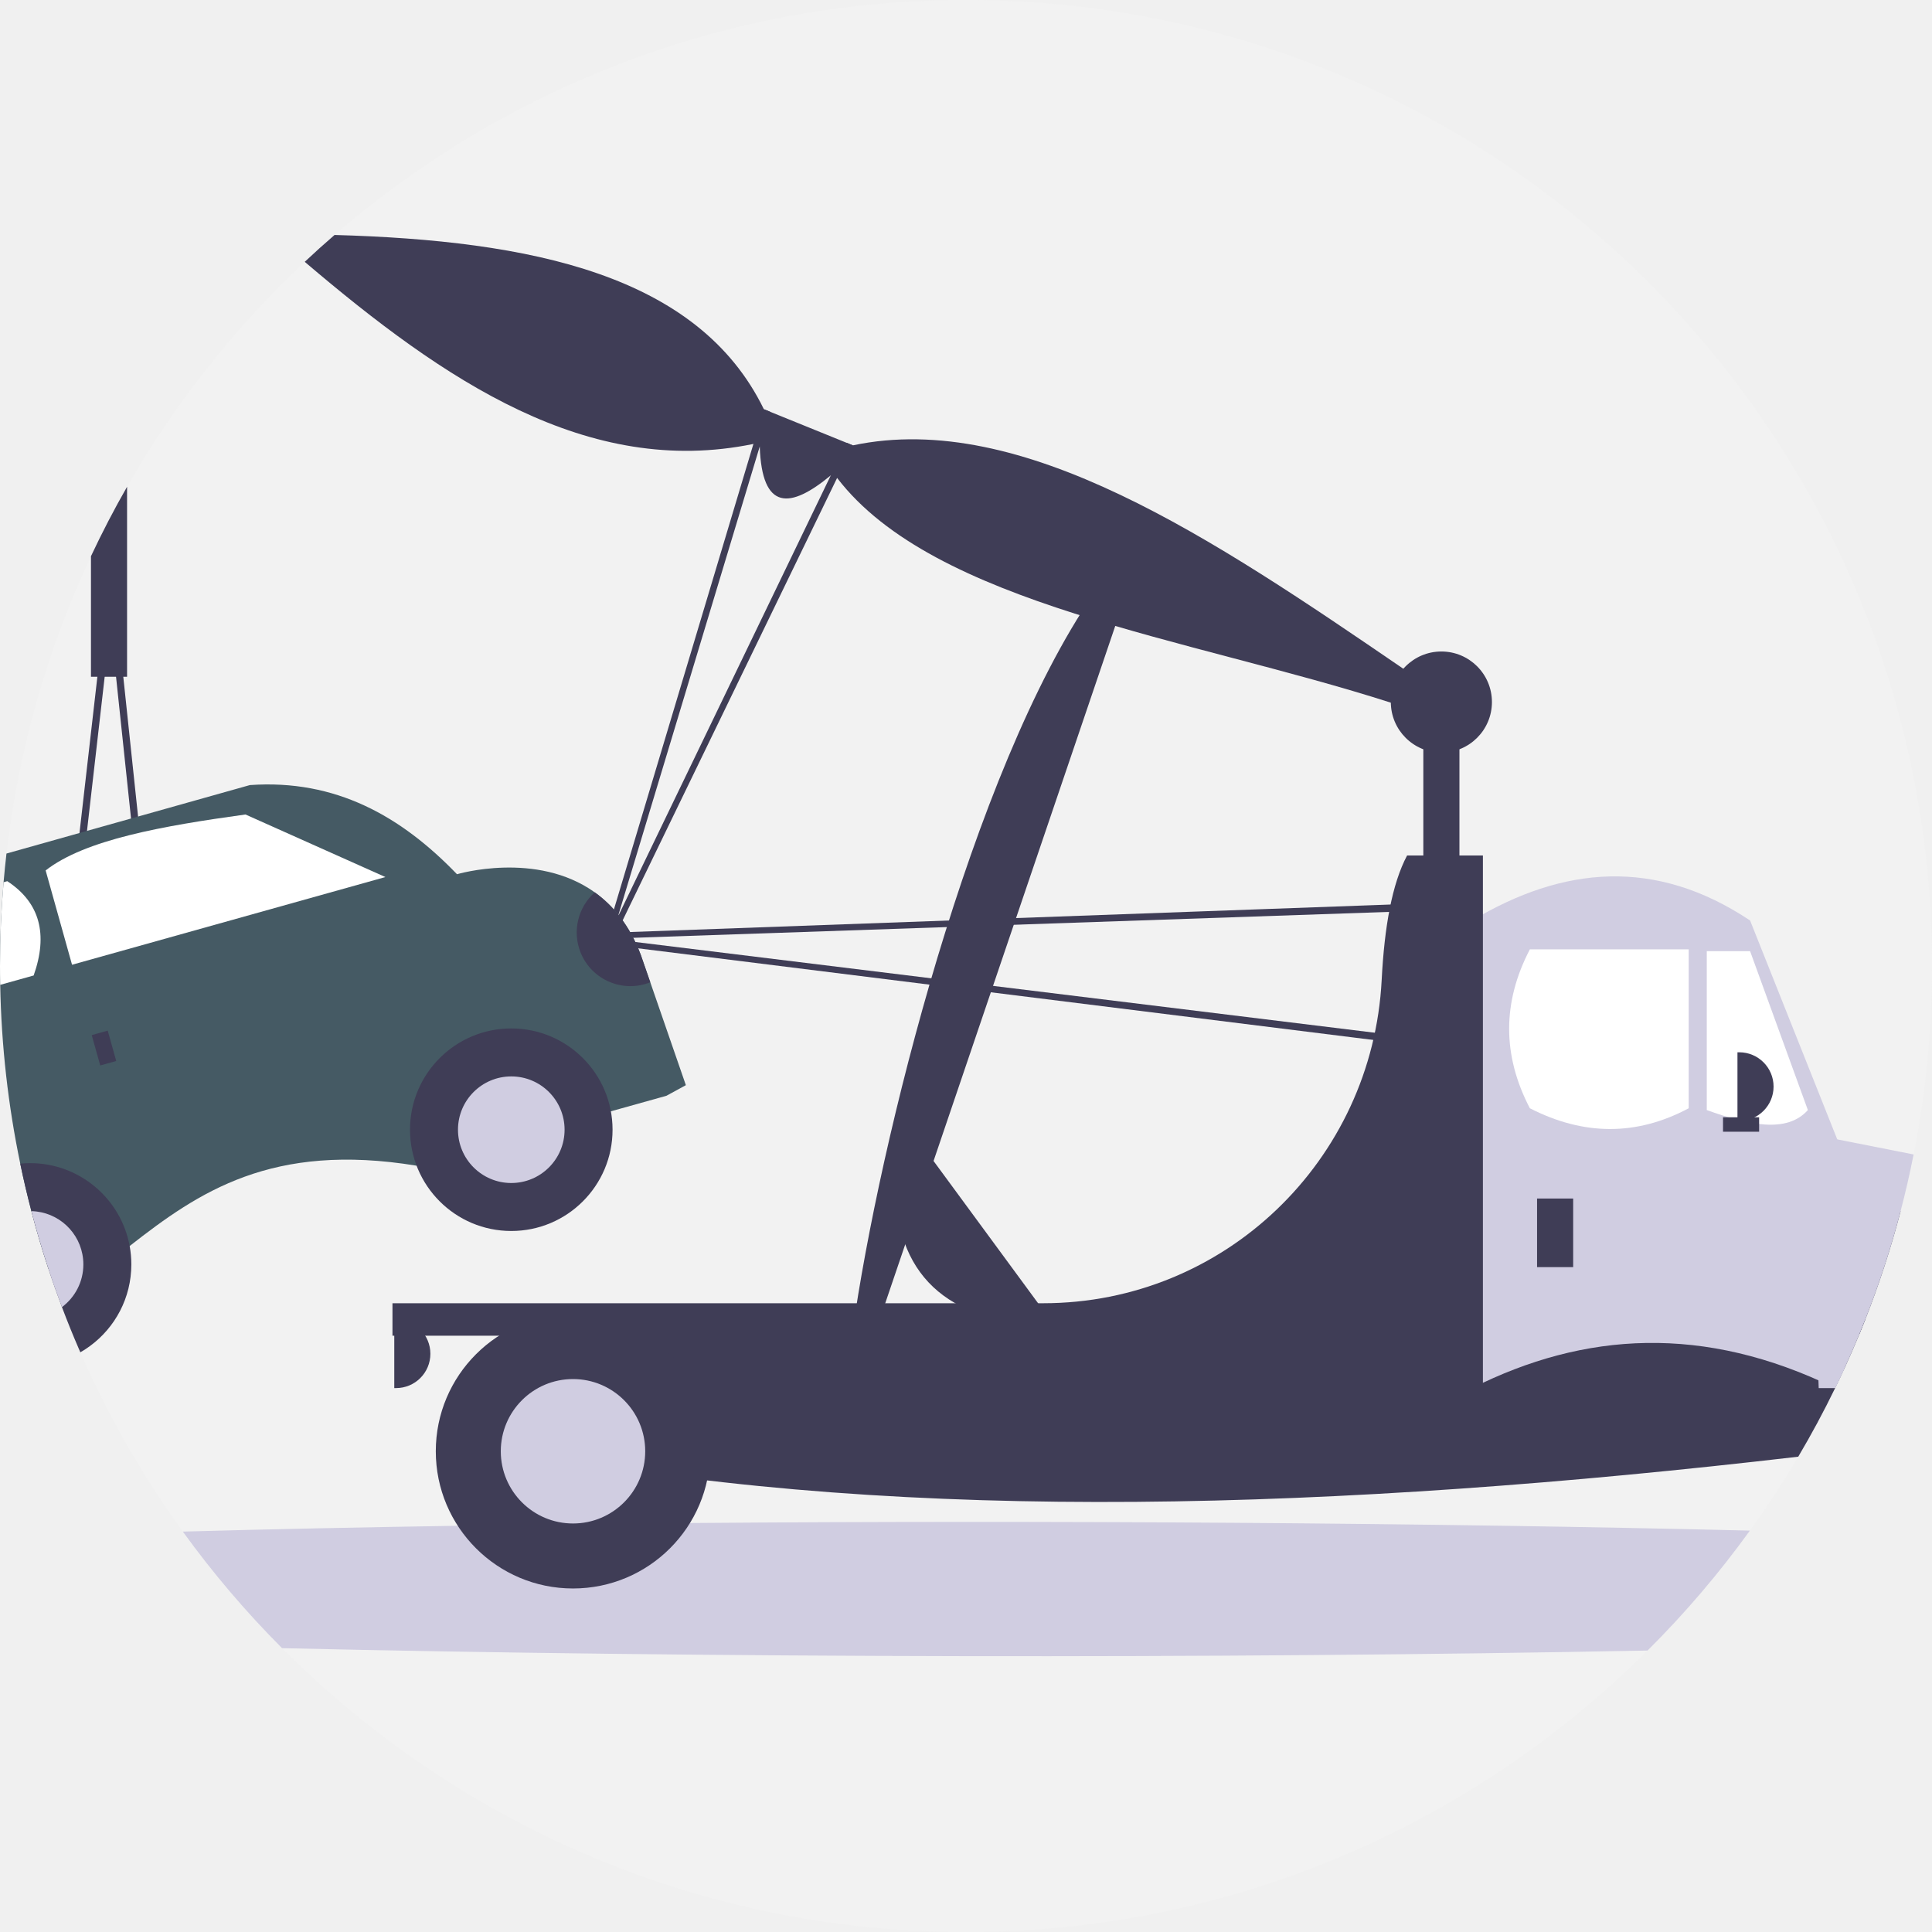
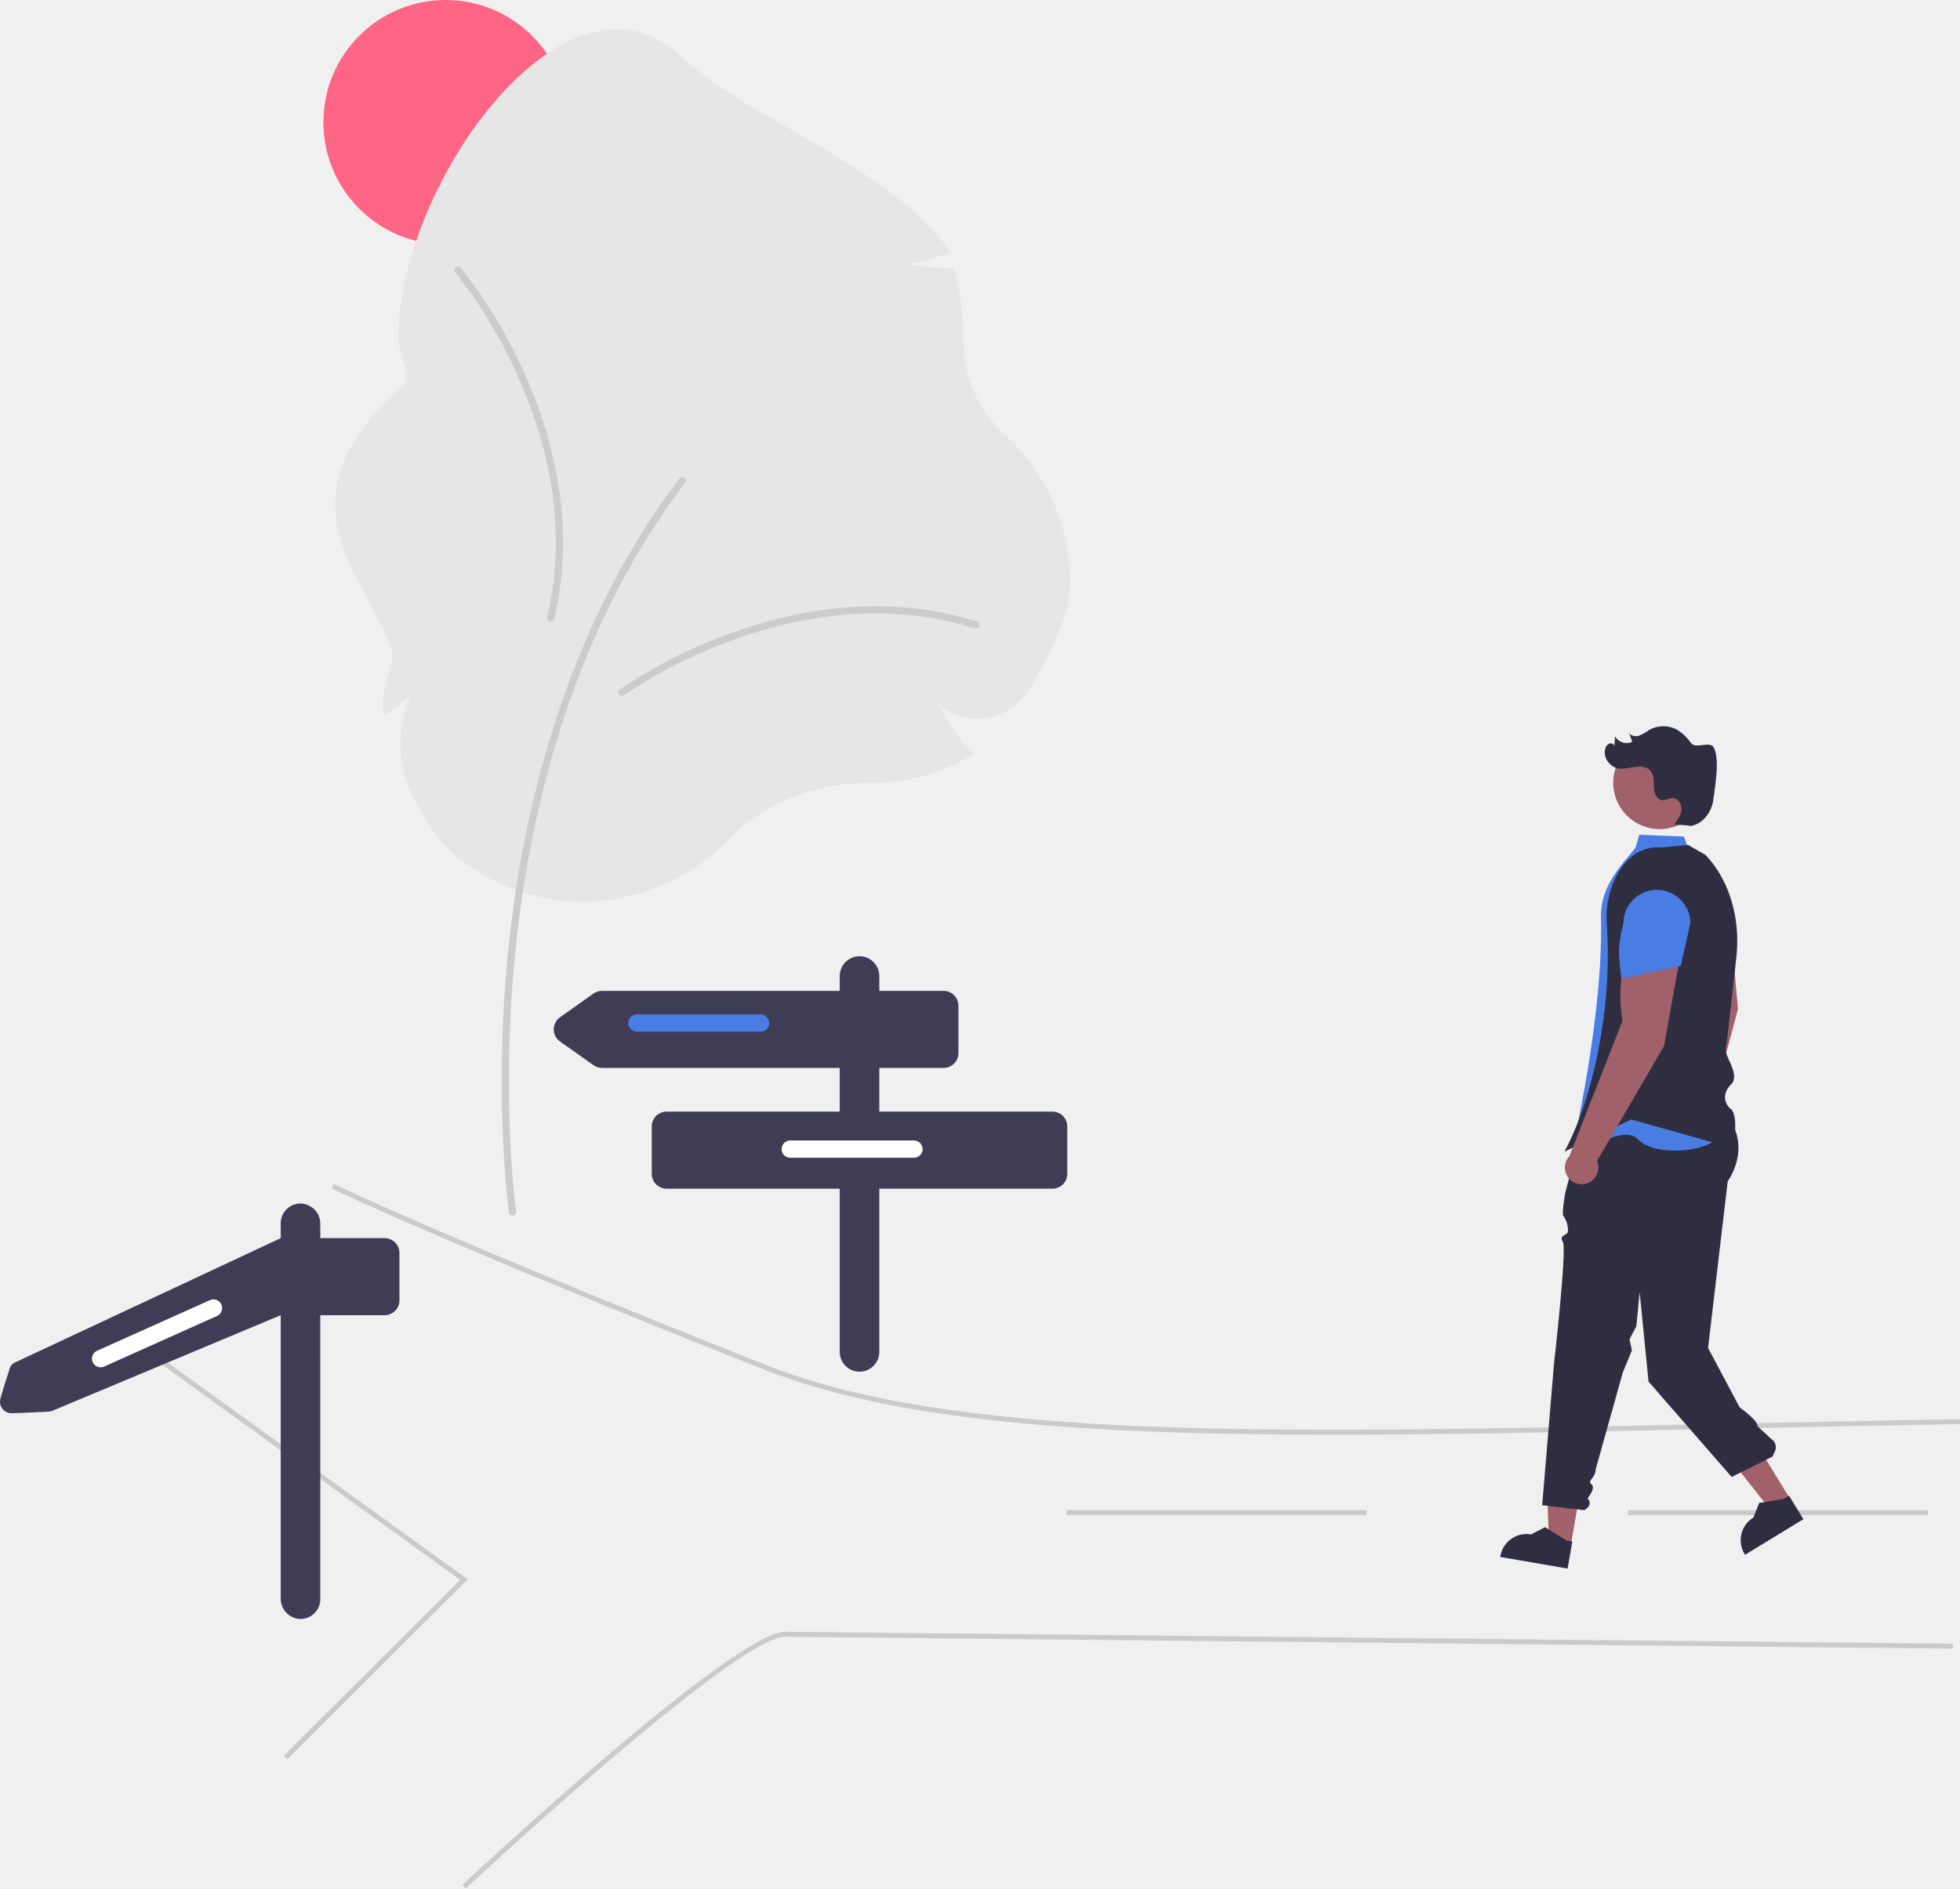
- <svg xmlns="http://www.w3.org/2000/svg" width="648" height="648" viewBox="0 0 648 648">
-   <path d="M648,324c0,21.63-2.12,42.77-6.17,63.21-1.26,6.41-2.72,12.75-4.36,19.02-3.24,12.42-7.21,24.54-11.85,36.33-.63,1.62-1.28,3.23-1.95,4.84-1.65,4.01-3.38,7.98-5.19,11.9-.96,2.1-1.95,4.19-2.97,6.27-3.81,7.85-7.94,15.53-12.37,23.01-5.03,8.52-10.44,16.8-16.22,24.79-10.34,14.34-21.83,27.8-34.33,40.23-58.59,58.35-139.38,94.4-228.59,94.4-89.62,0-170.75-36.39-229.4-95.2-12.09-12.12-23.23-25.19-33.28-39.1-11.59-16.01-21.75-33.13-30.29-51.17-1.41-2.96-2.77-5.95-4.08-8.96-.17-.37-.32-.73-.48-1.1-2.01-4.63-3.9-9.32-5.69-14.06-1.6-4.24-3.12-8.53-4.54-12.86-2.1-6.36-4.01-12.8-5.71-19.33-1.38-5.26-2.63-10.58-3.74-15.94C2.75,370.87,.45,350.83,.07,330.32c-.05-2.1-.07-4.21-.07-6.32,0-9.47,.41-18.84,1.2-28.1,.28-3.22,.6-6.43,.97-9.62,4.09-35.28,13.85-68.83,28.34-99.72,3.73-7.95,7.77-15.72,12.11-23.3,16.06-28.05,36.19-53.47,59.59-75.44,3.27-3.08,6.6-6.08,10-9.01C169,29.7,243.03,0,324,0c178.94,0,324,145.06,324,324Z" fill="#f2f2f2" />
-   <rect x="477.39" y="233.047" width="12.11" height="85.984" fill="#3f3d56" />
-   <path d="M489.53,231.96l-.44,1.09-4.12,10.13-7.58-3.08-10.9-4.42c-67.651-21.715-153.151-32.826-185.72-75.38l-2.12-.86c-13.629,11.308-23.093,11.969-23.83-9.68l-2.12-.86c-55.585,11.429-103.655-21.206-150.49-61.08,3.27-3.08,6.6-6.08,10-9.01,65.845,1.846,121.995,13.27,143.99,58.44l2.13,.87,25.59,10.38,2.14,.87c56.843-11.987,120.704,31.221,184.63,74.94l18.84,7.65Z" fill="#3f3d56" />
-   <path d="M586.92,513.37c-10.34,14.34-21.83,27.8-34.33,40.23-144.05,2.81-317.64,2.46-457.99-.8-12.09-12.12-23.23-25.19-33.28-39.1,29.15-.81,60.11-1.45,92.22-1.95,12.71-.21,25.61-.38,38.65-.54,12.95-.14,26.04-.27,39.23-.38h.01c119.85-.97,248.05-.08,355.49,2.54Z" fill="#d0cde1" />
-   <path d="M637.47,406.23c-3.24,12.42-7.21,24.54-11.85,36.33-.63,1.62-1.28,3.23-1.95,4.84h-15.49v-41.17h29.29Z" fill="#3f3d56" />
-   <path d="M625.62,442.56c-.63,1.62-1.28,3.23-1.95,4.84-1.65,4.01-3.38,7.98-5.19,11.9-.96,2.1-1.95,4.19-2.97,6.27-3.81,7.85-7.94,15.53-12.37,23.01-154.78,18.034-298.022,22.356-418.82,0v-46.02h441.3Z" fill="#3f3d56" />
-   <path d="M618.48,387.84v71.46c-.96,2.1-1.95,4.19-2.97,6.27-43.96-21.463-84.148-18.903-121.77,0v-156.83c30.456-18.208,61.437-21.205,93.25,0l29.23,73.41,2.26,5.69Z" fill="#d0cde1" />
-   <path d="M513.115,318.426h53.286l0,53.286c-17.569,9.385-35.335,9.185-53.286,0-9.256-17.762-9.256-35.524,0-53.286Z" fill="#fff" />
-   <path d="M606.366,372.318c-7.003,7.884-19.845,5.062-33.909,0l-0-53.286h14.533l19.376,53.286Z" fill="#fff" />
-   <rect x="515.537" y="401.988" width="12.11" height="23.01" fill="#3f3d56" />
-   <path d="M582.751,352.941h.606c6.354,0,11.505,5.151,11.505,11.505v0h0c0,6.354-5.151,11.505-11.505,11.505h-.606v-23.01h0Z" fill="#3f3d56" />
-   <path d="M132.241,442.558h.606c6.354,0,11.505,5.151,11.505,11.505v0h0c0,6.354-5.151,11.505-11.505,11.505h-.606v-23.01h0Z" fill="#3f3d56" />
-   <path d="M641.83,387.21c-1.26,6.41-2.72,12.75-4.36,19.02-3.24,12.42-7.21,24.54-11.85,36.33-.63,1.62-1.28,3.23-1.95,4.84-1.65,4.01-3.38,7.98-5.19,11.9-.96,2.1-1.95,4.19-2.97,6.27h-5.51l-.65-18.17-.17-4.84-1-28.19-1.21-34.04,9.25,1.82,25.61,5.06Z" fill="#d0cde1" />
-   <circle cx="192.188" cy="486.762" r="46.02" fill="#3f3d56" />
-   <circle cx="192.188" cy="486.762" r="24.221" fill="#d0cde1" />
-   <path d="M497.372,437.109h-0v-150.17h-25.432c-5.046,9.51-7.608,23.972-8.52,41.723-3.118,60.664-52.786,108.447-113.53,108.447H131.636v10.899H469.776c.717,7.459,1.446,14.943,2.164,22.404l25.432-0v-22.404h0v-10.899Z" fill="#3f3d56" />
-   <path d="M300.714,386.837l6.831-5.02,41.959,57.097-6.831,5.02c-31.512-3.889-45.352-23.048-41.959-57.097Z" fill="#3f3d56" />
-   <path d="M370.634,193.782l7.746,3.445-83.795,246.742-7.746-3.445c10.385-67.614,42.292-191.321,83.795-246.742Z" fill="#3f3d56" />
-   <rect x="577.906" y="374.74" width="12.11" height="4.844" fill="#3f3d56" />
-   <path d="M481.247,303.625c.006-.09,.01-.171-.005-.255-.072-.673-.668-1.146-1.332-1.072l-7.807,.878-274.191,9.913-2.425,.267c-.528,.058-.956,.459-1.051,.99-.118,.659,.318,1.286,.978,1.404l279.972,34.898c.668,.069,1.255-.426,1.324-1.094l4.537-45.929Zm-277.207,11.211l267.619-9.179,7.028-.783-4.262,43.144-270.385-33.181Z" fill="#3f3d56" />
-   <path d="M283.92,148.5l-5.27,10.94-71.42,148.06,47.59-157.74,3.51-11.64-2.13-.87-3.5,11.65-49.1,163.84-.52,2.38c-.12,.52,.12,1.05,.6,1.31,.58,.33,1.32,.12,1.64-.47l75.45-155.66,5.29-10.93-2.14-.87Z" fill="#3f3d56" />
-   <path d="M50.78,316.13l-3.51-33.13-.96-9.13-4.96-46.88-3.01-28.49c-.06-.61-.58-1.08-1.2-1.08s-1.14,.46-1.21,1.07l-3.27,28.5-6,52.4-1.11,9.69-3.21,28-4.47,39.03c-.01,.04-.01,.08-.01,.13-.01,.66,.53,1.21,1.2,1.22l14.56,.14,20.21,.19h.01c.04,0,.08-.01,.12-.01,.67-.07,1.15-.67,1.08-1.33l-4.26-40.32Zm-11.98,39.09l-5.79-.05-12.58-.12,3.64-31.78v-.01l4-34.88,1.11-9.7,5.93-51.69,1.98-17.3,1.83,17.3,5.03,47.54,.96,9.13,3.5,33.13,4.08,38.56-13.69-.13Z" fill="#3f3d56" />
-   <path d="M230.04,363.97l-6.52,3.56-18.63,5.21-15.62,4.38-33.92,9.49-15.62,4.37c-48.548-7.964-73.063,8.8-96.24,26.94l-15.62,4.37-11.63,3.26c-2.1-6.36-4.01-12.8-5.71-19.33-1.38-5.26-2.63-10.58-3.74-15.94C2.75,370.87,.45,350.83,.07,330.32c-.05-2.1-.07-4.21-.07-6.32,0-9.47,.41-18.84,1.2-28.1,.28-3.22,.6-6.43,.97-9.62l24.49-6.89,2.52-.71,14.77-4.15,2.36-.66,37.49-10.55c28.823-2.036,50.779,10.482,69.48,29.9,0,0,26.62-7.95,46.21,6.08,6.2,4.45,11.69,11.1,15.41,20.91l3.21,9.25,11.93,34.51Z" fill="#455a64" />
-   <circle cx="171.486" cy="378.91" r="33.967" fill="#3f3d56" />
-   <circle cx="171.486" cy="378.91" r="17.877" fill="#d0cde1" />
-   <path d="M44.05,424.09c0,11.24-5.46,21.2-13.88,27.38-1.03,.76-2.11,1.46-3.22,2.1-.17-.37-.32-.73-.48-1.1-2.01-4.63-3.9-9.32-5.69-14.06-1.6-4.24-3.12-8.53-4.54-12.86-2.1-6.36-4.01-12.8-5.71-19.33-1.38-5.26-2.63-10.58-3.74-15.94,1.08-.11,2.18-.16,3.29-.16,16.65,0,30.51,11.98,33.41,27.8,.37,2,.56,4.06,.56,6.17Z" fill="#3f3d56" />
-   <path d="M27.96,424.09c0,5.86-2.82,11.06-7.18,14.32-1.6-4.24-3.12-8.53-4.54-12.86-2.1-6.36-4.01-12.8-5.71-19.33,9.07,.22,16.45,7.18,17.34,16.07,.06,.59,.09,1.19,.09,1.8Z" fill="#d0cde1" />
-   <path d="M129.263,294.164l-105.1,29.418-8.855-31.637c13.233-10.335,39.27-14.934,67.028-18.762l46.927,20.981Z" fill="#fff" />
-   <path d="M11.29,327.18L.07,330.32c-.05-2.1-.07-4.21-.07-6.32,0-9.47,.41-18.84,1.2-28.1l1.24-.35c10.961,7.192,13.732,17.81,8.85,31.63Z" fill="#fff" />
-   <rect x="32.09" y="346.229" width="5.568" height="10.58" transform="translate(-93.45884 22.41035) rotate(-15.63709)" fill="#3f3d56" />
-   <path d="M218.105,329.462c-9.223,3.691-19.693-.793-23.384-10.016-2.821-7.047-.914-15.107,4.766-20.143,6.2,4.446,11.698,11.095,15.416,20.907l3.203,9.252Z" fill="#3f3d56" />
-   <path d="M30.51,186.56c3.73-7.95,7.77-15.72,12.11-23.3v63.73h-12.11v-40.43Z" fill="#3f3d56" />
-   <circle cx="483.445" cy="235.47" r="16.955" fill="#3f3d56" />
+ <svg xmlns="http://www.w3.org/2000/svg" data-name="Layer 1" width="792.412" height="763.679" viewBox="0 0 792.412 763.679">
+   <circle cx="180.18" cy="49.432" r="49.432" fill="#ff6584" />
+   <path d="M439.607,433.148a81.057,81.057,0,0,1-52.681-19.453c-4.897-4.192-10.116-11.48-15.509-21.661a49.536,49.536,0,0,1-1.571-42.765,56.842,56.842,0,0,1-9.387,7.699l-1.716,1.142-.099-2.058c-.065-1.338-.098-2.672-.098-3.965,0-7.616,5.76-15.344,3.104-22.383-11.196-29.669-46.709-59.154,4.759-105.072,4.761-4.248-1.599-12.74-1.599-19.167,0-62.982,68.432-157.46,114.243-114.221,26.74,25.239,82.452,43.168,108.464,78.274l.344,1.04-1.015.411a61.223,61.223,0,0,1-16.267,4.327,77.569,77.569,0,0,0,18.138,1.52l.944-.033.23.917a114.743,114.743,0,0,1,3.406,27.766l-.004,1.012a50.592,50.592,0,0,0,16.713,37.723,81.244,81.244,0,0,1,26.506,59.951c0,13.352-9.075,30.879-16.688,43.231A24.445,24.445,0,0,1,601.878,358.878a23.873,23.873,0,0,1-19.267-6.224A78.949,78.949,0,0,0,596.534,372.365l1.039,1.07-1.29.751a80.997,80.997,0,0,1-40.832,11.027l-.84-.002c-21.782,0-42.457,8.438-56.724,23.152A81.673,81.673,0,0,1,439.607,433.148Z" transform="translate(-203.8017 -68.52653)" fill="#e6e6e6" />
+   <path d="M411.022,560.126a1.458,1.458,0,0,1-1.441-1.252c-.062-.435-6.128-44.187-.68-102.335,5.032-53.701,21.19-131.05,69.594-194.575a1.458,1.458,0,1,1,2.319,1.767c-47.986,62.977-64.014,139.758-69.011,193.08-5.417,57.81.602,101.221.664,101.652a1.459,1.459,0,0,1-1.445,1.663Z" transform="translate(-203.8017 -68.52653)" fill="#ccc" />
+   <path d="M455.219,349.962a1.458,1.458,0,0,1-.858-2.637,200.92,200.92,0,0,1,44.356-22.58c24.472-8.959,61.686-17.082,99.996-4.889a1.458,1.458,0,1,1-.884,2.778c-37.526-11.942-74.065-3.954-98.11,4.849A197.619,197.619,0,0,0,456.075,349.683,1.452,1.452,0,0,1,455.219,349.962Z" transform="translate(-203.8017 -68.52653)" fill="#ccc" />
+   <path d="M387.499,177.786a1.458,1.458,0,0,1,2.568-1.046,200.921,200.921,0,0,1,25.715,42.615c10.698,23.763,21.48,60.295,12.077,99.384a1.458,1.458,0,1,1-2.834-.682c9.209-38.288-1.39-74.157-11.902-97.506a197.62,197.62,0,0,0-25.286-41.933A1.452,1.452,0,0,1,387.499,177.786Z" transform="translate(-203.8017 -68.52653)" fill="#ccc" />
+   <path d="M743.154,648.704c-100.268,0-177.23-5.277-230.647-26.438-130.109-51.54-174.218-72.943-174.649-73.153l.878-1.797c.43.21,44.495,21.589,174.507,73.091,77.116,30.55,203.999,27.825,379.615,24.053,32.955-.707,67.032-1.439,103.324-2.022l.031,2c-36.285.583-70.36,1.314-103.312,2.022C838.271,647.632,788.343,648.704,743.154,648.704Z" transform="translate(-203.8017 -68.52653)" fill="#cacaca" />
+   <path d="M320.004,779.921l-1.414-1.414c48.58-48.58,67.301-67.153,71.267-71.083L246.711,604.024l1.171-1.621L392.942,707.186l-.84.83C391.941,708.175,375.359,724.565,320.004,779.921Z" transform="translate(-203.8017 -68.52653)" fill="#cacaca" />
+   <path d="M392.082,832.205l-1.364-1.463C395.199,826.56,500.606,728.406,521.146,728.406h.065l472.096,4.808-.02,2-472.097-4.808h-.058C501.395,730.406,393.174,831.186,392.082,832.205Z" transform="translate(-203.8017 -68.52653)" fill="#cacaca" />
+   <rect x="658.243" y="610.687" width="121.252" height="2" fill="#cacaca" />
+   <rect x="431.243" y="610.687" width="121.252" height="2" fill="#cacaca" />
+   <path d="M629.297,518.056h-70V500.372h26a6,6,0,0,0,6-6V475.214a6,6,0,0,0-6-6h-26v-6a8,8,0,0,0-16,0v6h-96.091a6,6,0,0,0-3.467,1.103l-13.527,9.579a6,6,0,0,0,0,9.793l13.527,9.579a6,6,0,0,0,3.467,1.103h96.091v17.684h-70a6,6,0,0,0-6,6v19.158a6,6,0,0,0,6,6h70v66a8,8,0,0,0,16,0v-66h70a6,6,0,0,0,6-6v-19.158A6,6,0,0,0,629.297,518.056Z" transform="translate(-203.8017 -68.52653)" fill="#3f3d56" />
+   <path d="M511.297,485.714h-50a3.5,3.5,0,0,1,0-7h50a3.5,3.5,0,0,1,0,7Z" transform="translate(-203.8017 -68.52653)" fill="#4a7de4" />
+   <path d="M573.297,536.714h-50a3.5,3.5,0,1,1,0-7h50a3.5,3.5,0,0,1,0,7Z" transform="translate(-203.8017 -68.52653)" fill="#fff" />
+   <path d="M333.297,618.056V600.372h26a6,6,0,0,0,6-6V575.214a6,6,0,0,0-6-6h-26V563.488a8.182,8.182,0,0,0-7.467-8.257,8.001,8.001,0,0,0-8.533,7.983v6l-107.609,50.349a3.552,3.552,0,0,0-1.874,2.111c-.848,2.582-2.628,8.092-3.839,12.438a4.668,4.668,0,0,0,4.65,5.907c6.935-.213,11.498-.536,14.665-.624a4.64,4.64,0,0,0,1.77-.405l92.238-38.618v48.842l0,65.726a8.182,8.182,0,0,0,7.467,8.257,8.001,8.001,0,0,0,8.533-7.983v-97.158Z" transform="translate(-203.8017 -68.52653)" fill="#3f3d56" />
+   <path d="M291.541,600.681l-45.625,20.453a3.5,3.5,0,0,1-2.863-6.388l45.625-20.453a3.5,3.5,0,0,1,2.863,6.388Z" transform="translate(-203.8017 -68.52653)" fill="#fff" />
+   <path d="M902.988,437.75,882.138,439.866a61.775,61.775,0,0,0,5.418,31.258l-6.257,58.271.093-.001a6.766,6.766,0,1,0,11.157-.813l13.905-51.994Z" transform="translate(-203.8017 -68.52653)" fill="#a0616a" />
+   <polygon points="635.054 625.01 626.195 623.483 625.327 596.741 640.942 590.836 635.054 625.01" fill="#a0616a" />
+   <path d="M837.576,702.833,810.331,698.139l.059-.345a10.761,10.761,0,0,1,12.431-8.778l.001 0,5.627-2.918,8.635,5.375,2.378.41Z" transform="translate(-203.8017 -68.52653)" fill="#2f2e41" />
+   <polygon points="723.94 606.495 716.268 611.18 694.542 583.815 705.867 576.9 723.94 606.495" fill="#a0616a" />
+   <path d="M932.901,682.861l-23.595,14.409-.182-.298a10.761,10.761,0,0,1,3.575-14.792l.001-0,2.313-5.902,10.038-1.641,2.06-1.258Z" transform="translate(-203.8017 -68.52653)" fill="#2f2e41" />
+   <path d="M841.886,530.899l-5.316,20.201s-1.452,8.372-.7,9.124a10.093,10.093,0,0,1,1.841,6.223c-.337,2.049-3.777,1.214-2.057,4.263s-3.596,49.449-3.596,49.449l-4.762,57.055,17,2c2.441-1.429,2.799-3.054,1.358-4.849,0,0,3.487-4.022,1.565-5.586s1.551-2.219,1.74-6.212l10.973-39.181,3.631-8.759-.949-4.569,2.759-5.246,1.326-13.76,3.597,36.161,33.598,38.582L920.437,657.524l.971-2.114a3.927,3.927,0,0,0-1.499-4.976h0l-5.612-5.22c.481-2.151-7.154-7.542-7.154-7.542l-12.783-24.062,7.937-67.397s12-16-3.897-30.478C891.887,509.805,841.886,530.899,841.886,530.899Z" transform="translate(-203.8017 -68.52653)" fill="#2f2e41" />
+   <path d="M893.046,504.359c2.818-4.189,9.586,1.827,7.33-5.692s-7.963-8.917-2.854-16.113l7.365-35.87,0,0a33.002,33.002,0,0,0-8.107-23.415l-10.602-12.134-1.593-4.304L866.539,406.079l-1.504,5.263c-5.391,6.713-14.215,15.332-13.951,28.011.508,24.397-3.297,56.861-12.668,99.094,0,0,20.959-16.365,27.548-9.275s26.442,5.163,31.403.222a29.379,29.379,0,0,0,6.767-12.031S890.228,508.547,893.046,504.359Z" transform="translate(-203.8017 -68.52653)" fill="#4a7de4" />
+   <path d="M904.441,532.814l-41.144-11.6-27,13c12.089-22.494,19.445-59.947,17.121-91.764a36.684,36.684,0,0,1,3.836-19.595c3.712-7.144,9.517-12.192,18.043-11.641l11-1,7,4c10.129,10.611,14.113,26.442,12.537,41.028-1.74,16.098-3.905,35.653-4.342,37.4-.256,1.026.554,2.828,1.411,4.735,1.447,3.218,3.248,7.224.746,9.726a7.282,7.282,0,0,0-2.454,5.337,6.527,6.527,0,0,0,2.434,4.64c3.197,2.762.972,14.878.876,15.392Z" transform="translate(-203.8017 -68.52653)" fill="#2f2e41" />
+   <path d="M883.451,453.142l-20.672-3.452a61.775,61.775,0,0,0-3.008,31.581L838.386,535.836l.09.023a6.766,6.766,0,1,0,10.977,2.155l27.11-46.494Z" transform="translate(-203.8017 -68.52653)" fill="#a0616a" />
+   <path d="M859.297,464.214l24-5,3.92-17.418a13.535,13.535,0,0,0-27.069,0C857.729,451.489,858.15,454.297,859.297,464.214Z" transform="translate(-203.8017 -68.52653)" fill="#4a7de4" />
+   <circle cx="671.008" cy="316.499" r="18.798" fill="#a0616a" />
+   <path d="M896.616,370.738c-1.463-2.618-7.282.731-9.086-1.664a19.624,19.624,0,0,0-5.358-5.274,11.705,11.705,0,0,0-11.54-.128,23.206,23.206,0,0,1-4.146,2.356c-1.518.485-3.501.118-4.158-1.334q.696,1.903,1.391,3.807a5.415,5.415,0,0,1-6.975-2.225q-.122,1.971-.245,3.941a1.571,1.571,0,0,0-1.726-1.101,2.83,2.83,0,0,0-1.925,2.013c-1.187,3.492,1.653,7.568,5.295,8.153,2.252.362,4.518-.361,6.778-.668s4.877-.051,6.305,1.728c1.402,1.747,1.131,4.237,1.212,6.476s1.06,4.925,3.28,5.224c1.524.205,2.98-.858,4.514-.767,2.191.13,3.595,2.648,3.359,4.829s-1.608,4.049-2.931,5.8q3.282.26,6.564.519l-.848.235c5.353-.262,9.483-5.457,10.123-10.777S899.23,375.416,896.616,370.738Z" transform="translate(-203.8017 -68.52653)" fill="#2f2e41" />
</svg>
